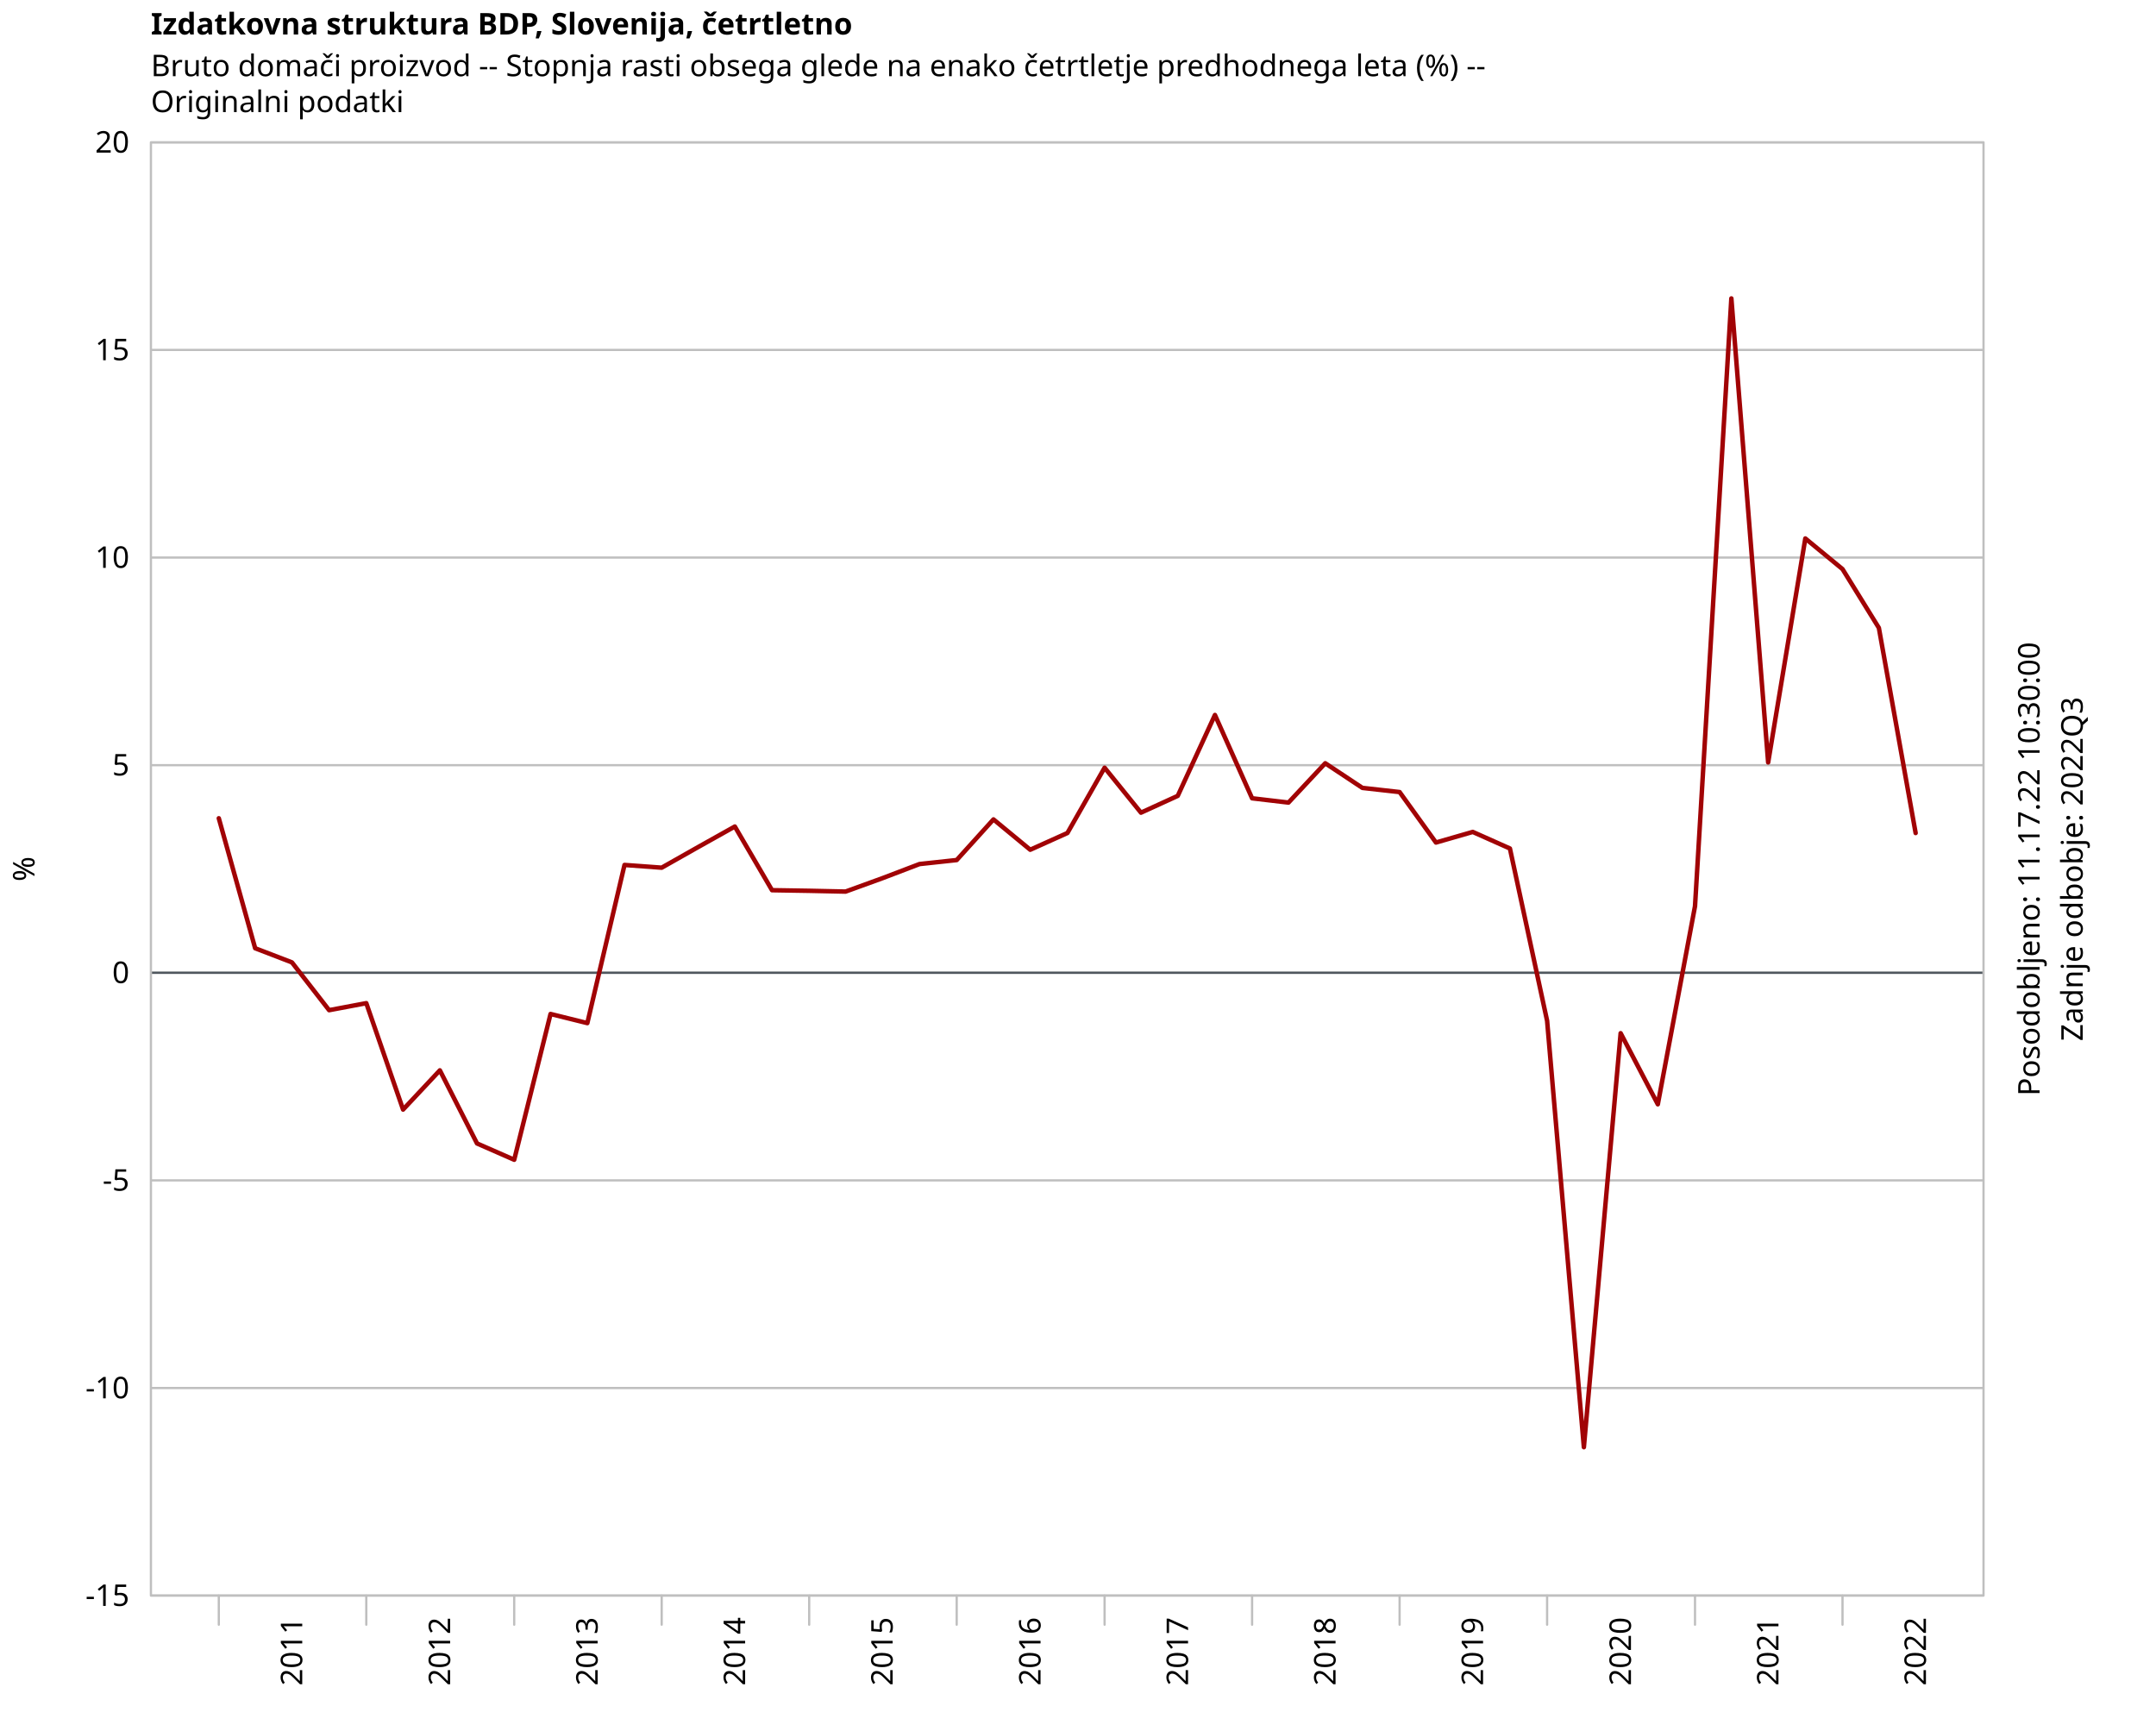
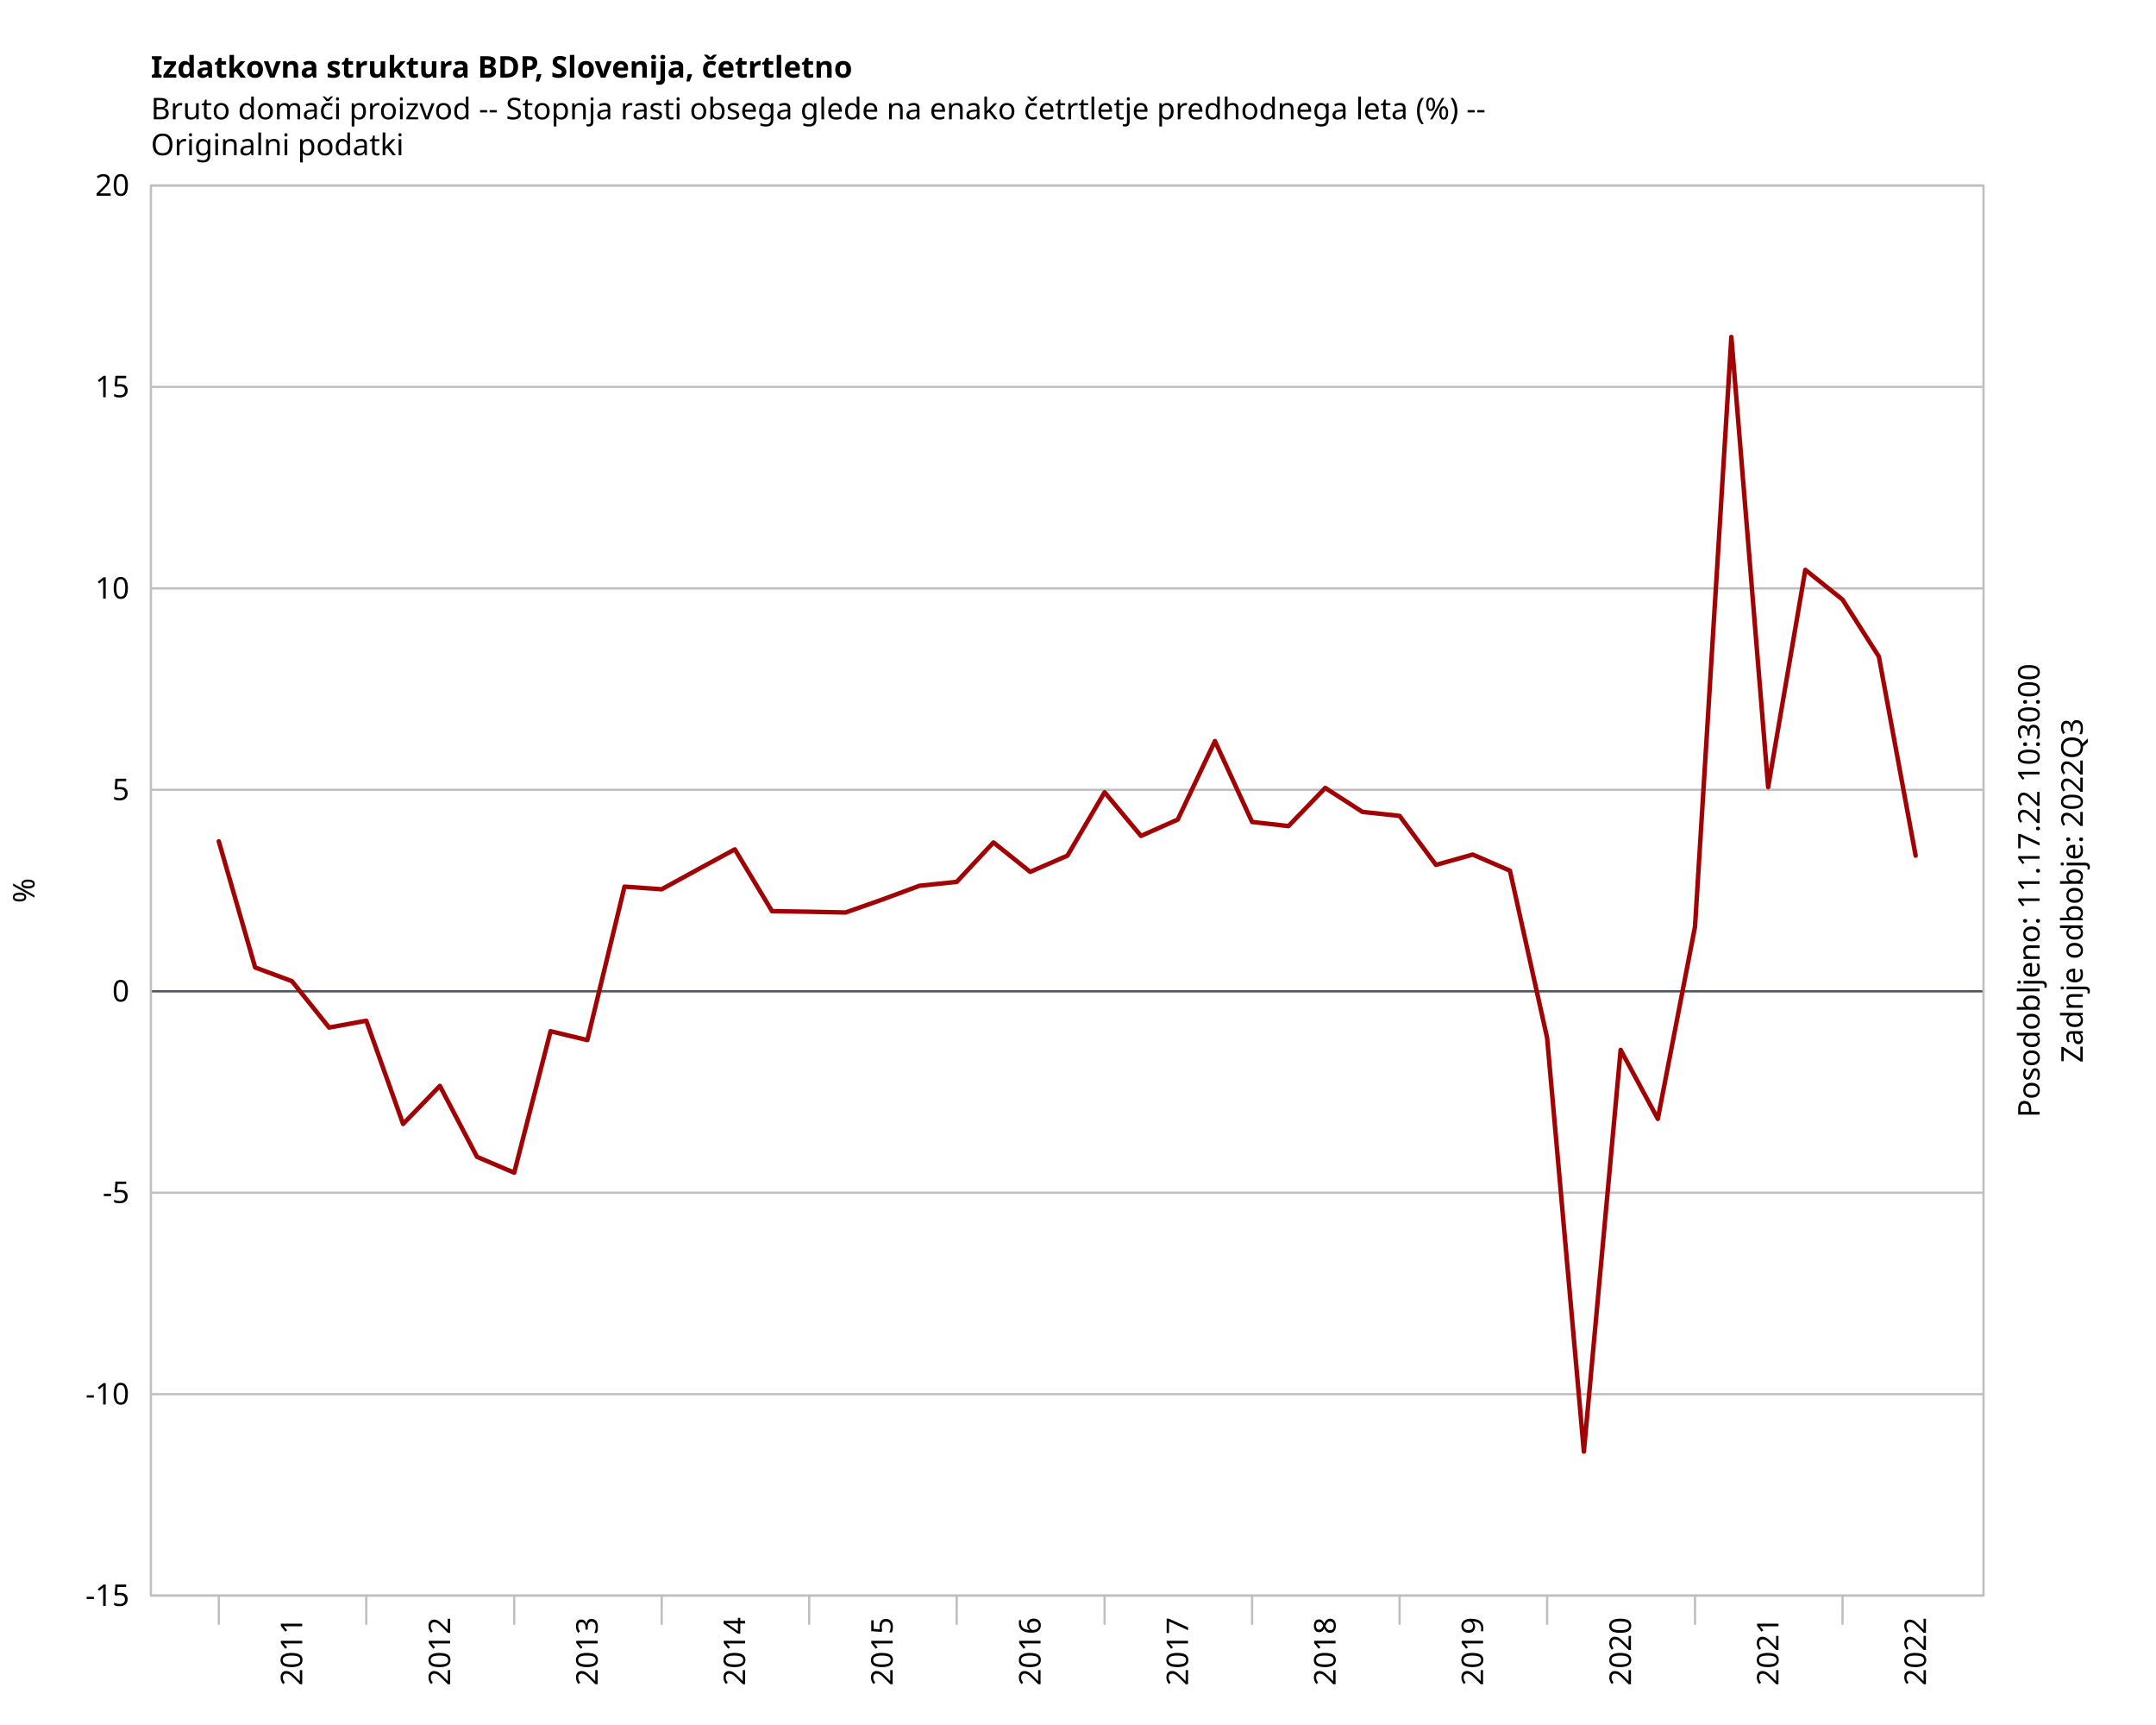
<svg xmlns="http://www.w3.org/2000/svg" class="svglite" data-engine-version="2.0" width="720.00pt" height="576.00pt" viewBox="0 0 720.00 576.00">
  <defs>
    <style type="text/css">
    .svglite line, .svglite polyline, .svglite polygon, .svglite path, .svglite rect, .svglite circle {
      fill: none;
      stroke: #000000;
      stroke-linecap: round;
      stroke-linejoin: round;
      stroke-miterlimit: 10.00;
    }
  </style>
  </defs>
  <rect width="100%" height="100%" style="stroke: none; fill: #FFFFFF;" />
  <defs>
    <clipPath id="cpMC4wMHw3MjAuMDB8MC4wMHw1NzYuMDA=">
      <rect x="0.00" y="0.00" width="720.00" height="576.00" />
    </clipPath>
  </defs>
  <g clip-path="url(#cpMC4wMHw3MjAuMDB8MC4wMHw1NzYuMDA=)">
</g>
  <defs>
-     <clipPath id="cpNTAuNDB8NjYyLjQwfDQ3LjUyfDUzMi44MA==">
-       <rect x="50.40" y="47.52" width="612.00" height="485.28" />
+     <clipPath id="cpNTAuNDB8NjYyLjQwfDYxLjkyfDUzMi44MA==">
+       <rect x="50.40" y="61.92" width="612.00" height="470.88" />
    </clipPath>
  </defs>
-   <g clip-path="url(#cpNTAuNDB8NjYyLjQwfDQ3LjUyfDUzMi44MA==)">
+   <g clip-path="url(#cpNTAuNDB8NjYyLjQwfDYxLjkyfDUzMi44MA==)">
    <line x1="50.40" y1="532.80" x2="662.40" y2="532.80" style="stroke-width: 0.75; stroke: #BFBFBF;" />
-     <line x1="50.40" y1="463.47" x2="662.40" y2="463.47" style="stroke-width: 0.75; stroke: #BFBFBF;" />
-     <line x1="50.40" y1="394.15" x2="662.40" y2="394.15" style="stroke-width: 0.75; stroke: #BFBFBF;" />
-     <line x1="50.40" y1="324.82" x2="662.40" y2="324.82" style="stroke-width: 0.75; stroke: #BFBFBF;" />
-     <line x1="50.40" y1="255.50" x2="662.40" y2="255.50" style="stroke-width: 0.75; stroke: #BFBFBF;" />
-     <line x1="50.40" y1="186.17" x2="662.40" y2="186.17" style="stroke-width: 0.75; stroke: #BFBFBF;" />
-     <line x1="50.40" y1="116.85" x2="662.40" y2="116.85" style="stroke-width: 0.75; stroke: #BFBFBF;" />
-     <line x1="50.40" y1="47.52" x2="662.40" y2="47.52" style="stroke-width: 0.75; stroke: #BFBFBF;" />
+     <line x1="50.40" y1="465.53" x2="662.40" y2="465.53" style="stroke-width: 0.75; stroke: #BFBFBF;" />
+     <line x1="50.40" y1="398.26" x2="662.40" y2="398.26" style="stroke-width: 0.75; stroke: #BFBFBF;" />
+     <line x1="50.40" y1="330.99" x2="662.40" y2="330.99" style="stroke-width: 0.75; stroke: #BFBFBF;" />
+     <line x1="50.40" y1="263.73" x2="662.40" y2="263.73" style="stroke-width: 0.75; stroke: #BFBFBF;" />
+     <line x1="50.40" y1="196.46" x2="662.40" y2="196.46" style="stroke-width: 0.75; stroke: #BFBFBF;" />
+     <line x1="50.40" y1="129.19" x2="662.40" y2="129.19" style="stroke-width: 0.75; stroke: #BFBFBF;" />
+     <line x1="50.40" y1="61.92" x2="662.40" y2="61.92" style="stroke-width: 0.75; stroke: #BFBFBF;" />
  </g>
  <g clip-path="url(#cpMC4wMHw3MjAuMDB8MC4wMHw1NzYuMDA=)">
</g>
-   <g clip-path="url(#cpNTAuNDB8NjYyLjQwfDQ3LjUyfDUzMi44MA==)">
-     <line x1="50.40" y1="-1061.69" x2="662.40" y2="-1061.69" style="stroke-width: 0.75; stroke: #50575E;" />
-     <line x1="50.40" y1="324.82" x2="662.40" y2="324.82" style="stroke-width: 0.75; stroke: #50575E;" />
-     <polyline points="73.07,273.23 85.21,316.63 97.49,321.35 109.91,337.31 122.32,334.97 134.61,370.50 146.89,357.40 159.30,381.81 171.72,387.26 183.86,338.58 196.14,341.63 208.56,288.82 220.97,289.73 233.12,282.86 245.40,275.99 257.82,297.25 270.23,297.45 282.38,297.71 294.66,293.25 307.07,288.52 319.49,287.18 331.77,273.61 344.05,283.74 356.47,278.15 368.88,256.35 381.03,271.36 393.31,265.75 405.73,238.74 418.14,266.56 430.29,267.99 442.57,254.86 454.98,263.09 467.40,264.48 479.54,281.33 491.83,277.79 504.24,283.32 516.66,340.85 528.94,483.23 541.22,345.00 553.63,368.74 566.05,302.61 578.19,99.65 590.48,254.58 602.89,179.80 615.31,190.03 627.45,209.65 639.73,278.16 " style="stroke-width: 1.50; stroke: #A10305;" />
+   <g clip-path="url(#cpNTAuNDB8NjYyLjQwfDYxLjkyfDUzMi44MA==)">
+     <line x1="50.40" y1="-1014.38" x2="662.40" y2="-1014.38" style="stroke-width: 0.75; stroke: #50575E;" />
+     <line x1="50.40" y1="330.99" x2="662.40" y2="330.99" style="stroke-width: 0.75; stroke: #50575E;" />
+     <polyline points="73.07,280.93 85.21,323.05 97.49,327.62 109.91,343.11 122.32,340.84 134.61,375.31 146.89,362.60 159.30,386.29 171.72,391.58 183.86,344.34 196.14,347.30 208.56,296.06 220.97,296.94 233.12,290.28 245.40,283.61 257.82,304.24 270.23,304.44 282.38,304.69 294.66,300.36 307.07,295.77 319.49,294.47 331.77,281.30 344.05,291.13 356.47,285.71 368.88,264.55 381.03,279.12 393.31,273.67 405.73,247.46 418.14,274.46 430.29,275.84 442.57,263.10 454.98,271.10 467.40,272.44 479.54,288.80 491.83,285.36 504.24,290.72 516.66,346.55 528.94,484.70 541.22,350.57 553.63,373.61 566.05,309.44 578.19,112.51 590.48,262.83 602.89,190.28 615.31,200.21 627.45,219.24 639.73,285.72 " style="stroke-width: 1.50; stroke: #A10305;" />
  </g>
  <g clip-path="url(#cpMC4wMHw3MjAuMDB8MC4wMHw1NzYuMDA=)">
-     <line x1="73.07" y1="532.80" x2="73.07" y2="542.51" style="stroke-width: 0.75; stroke: #BFBFBF;" />
-     <line x1="122.32" y1="532.80" x2="122.32" y2="542.51" style="stroke-width: 0.75; stroke: #BFBFBF;" />
-     <line x1="171.72" y1="532.80" x2="171.72" y2="542.51" style="stroke-width: 0.75; stroke: #BFBFBF;" />
-     <line x1="220.97" y1="532.80" x2="220.97" y2="542.51" style="stroke-width: 0.75; stroke: #BFBFBF;" />
-     <line x1="270.23" y1="532.80" x2="270.23" y2="542.51" style="stroke-width: 0.75; stroke: #BFBFBF;" />
-     <line x1="319.49" y1="532.80" x2="319.49" y2="542.51" style="stroke-width: 0.75; stroke: #BFBFBF;" />
-     <line x1="368.88" y1="532.80" x2="368.88" y2="542.51" style="stroke-width: 0.75; stroke: #BFBFBF;" />
-     <line x1="418.14" y1="532.80" x2="418.14" y2="542.51" style="stroke-width: 0.75; stroke: #BFBFBF;" />
-     <line x1="467.40" y1="532.80" x2="467.40" y2="542.51" style="stroke-width: 0.75; stroke: #BFBFBF;" />
-     <line x1="516.66" y1="532.80" x2="516.66" y2="542.51" style="stroke-width: 0.75; stroke: #BFBFBF;" />
-     <line x1="566.05" y1="532.80" x2="566.05" y2="542.51" style="stroke-width: 0.75; stroke: #BFBFBF;" />
-     <line x1="615.31" y1="532.80" x2="615.31" y2="542.51" style="stroke-width: 0.75; stroke: #BFBFBF;" />
+     <line x1="73.07" y1="532.80" x2="73.07" y2="542.22" style="stroke-width: 0.75; stroke: #BFBFBF;" />
+     <line x1="122.32" y1="532.80" x2="122.32" y2="542.22" style="stroke-width: 0.75; stroke: #BFBFBF;" />
+     <line x1="171.72" y1="532.80" x2="171.72" y2="542.22" style="stroke-width: 0.75; stroke: #BFBFBF;" />
+     <line x1="220.97" y1="532.80" x2="220.97" y2="542.22" style="stroke-width: 0.75; stroke: #BFBFBF;" />
+     <line x1="270.23" y1="532.80" x2="270.23" y2="542.22" style="stroke-width: 0.75; stroke: #BFBFBF;" />
+     <line x1="319.49" y1="532.80" x2="319.49" y2="542.22" style="stroke-width: 0.75; stroke: #BFBFBF;" />
+     <line x1="368.88" y1="532.80" x2="368.88" y2="542.22" style="stroke-width: 0.75; stroke: #BFBFBF;" />
+     <line x1="418.14" y1="532.80" x2="418.14" y2="542.22" style="stroke-width: 0.75; stroke: #BFBFBF;" />
+     <line x1="467.40" y1="532.80" x2="467.40" y2="542.22" style="stroke-width: 0.75; stroke: #BFBFBF;" />
+     <line x1="516.66" y1="532.80" x2="516.66" y2="542.22" style="stroke-width: 0.75; stroke: #BFBFBF;" />
+     <line x1="566.05" y1="532.80" x2="566.05" y2="542.22" style="stroke-width: 0.75; stroke: #BFBFBF;" />
+     <line x1="615.31" y1="532.80" x2="615.31" y2="542.22" style="stroke-width: 0.75; stroke: #BFBFBF;" />
    <text transform="translate(100.93,540.00) rotate(-90)" text-anchor="end" style="font-size: 10.00px; font-family: sans;" textLength="22.25px" lengthAdjust="spacingAndGlyphs">2011</text>
    <text transform="translate(150.33,540.00) rotate(-90)" text-anchor="end" style="font-size: 10.00px; font-family: sans;" textLength="22.25px" lengthAdjust="spacingAndGlyphs">2012</text>
    <text transform="translate(199.58,540.00) rotate(-90)" text-anchor="end" style="font-size: 10.00px; font-family: sans;" textLength="22.25px" lengthAdjust="spacingAndGlyphs">2013</text>
    <text transform="translate(248.84,540.00) rotate(-90)" text-anchor="end" style="font-size: 10.00px; font-family: sans;" textLength="22.25px" lengthAdjust="spacingAndGlyphs">2014</text>
    <text transform="translate(298.10,540.00) rotate(-90)" text-anchor="end" style="font-size: 10.00px; font-family: sans;" textLength="22.25px" lengthAdjust="spacingAndGlyphs">2015</text>
    <text transform="translate(347.49,540.00) rotate(-90)" text-anchor="end" style="font-size: 10.00px; font-family: sans;" textLength="22.25px" lengthAdjust="spacingAndGlyphs">2016</text>
    <text transform="translate(396.75,540.00) rotate(-90)" text-anchor="end" style="font-size: 10.00px; font-family: sans;" textLength="22.25px" lengthAdjust="spacingAndGlyphs">2017</text>
    <text transform="translate(446.01,540.00) rotate(-90)" text-anchor="end" style="font-size: 10.00px; font-family: sans;" textLength="22.25px" lengthAdjust="spacingAndGlyphs">2018</text>
    <text transform="translate(495.27,540.00) rotate(-90)" text-anchor="end" style="font-size: 10.00px; font-family: sans;" textLength="22.25px" lengthAdjust="spacingAndGlyphs">2019</text>
    <text transform="translate(544.66,540.00) rotate(-90)" text-anchor="end" style="font-size: 10.00px; font-family: sans;" textLength="22.25px" lengthAdjust="spacingAndGlyphs">2020</text>
    <text transform="translate(593.92,540.00) rotate(-90)" text-anchor="end" style="font-size: 10.00px; font-family: sans;" textLength="22.25px" lengthAdjust="spacingAndGlyphs">2021</text>
    <text transform="translate(643.17,540.00) rotate(-90)" text-anchor="end" style="font-size: 10.00px; font-family: sans;" textLength="22.25px" lengthAdjust="spacingAndGlyphs">2022</text>
    <text x="43.20" y="536.24" text-anchor="end" style="font-size: 10.00px; font-family: sans;" textLength="14.45px" lengthAdjust="spacingAndGlyphs">-15</text>
-     <text x="43.20" y="466.92" text-anchor="end" style="font-size: 10.00px; font-family: sans;" textLength="14.45px" lengthAdjust="spacingAndGlyphs">-10</text>
-     <text x="43.20" y="397.59" text-anchor="end" style="font-size: 10.00px; font-family: sans;" textLength="8.89px" lengthAdjust="spacingAndGlyphs">-5</text>
-     <text x="43.20" y="328.26" text-anchor="end" style="font-size: 10.00px; font-family: sans;" textLength="5.56px" lengthAdjust="spacingAndGlyphs">0</text>
-     <text x="43.20" y="258.94" text-anchor="end" style="font-size: 10.00px; font-family: sans;" textLength="5.56px" lengthAdjust="spacingAndGlyphs">5</text>
-     <text x="43.20" y="189.61" text-anchor="end" style="font-size: 10.00px; font-family: sans;" textLength="11.12px" lengthAdjust="spacingAndGlyphs">10</text>
-     <text x="43.20" y="120.29" text-anchor="end" style="font-size: 10.00px; font-family: sans;" textLength="11.12px" lengthAdjust="spacingAndGlyphs">15</text>
-     <text x="43.20" y="50.96" text-anchor="end" style="font-size: 10.00px; font-family: sans;" textLength="11.12px" lengthAdjust="spacingAndGlyphs">20</text>
-     <polygon points="50.40,532.80 662.40,532.80 662.40,47.52 50.40,47.52 " style="stroke-width: 0.75; stroke: #BFBFBF; fill: none;" />
-     <text x="50.40" y="25.44" style="font-size: 10.00px; font-family: sans;" textLength="423.05px" lengthAdjust="spacingAndGlyphs">Bruto domači proizvod -- Stopnja rasti obsega glede na enako četrtletje predhodnega leta (%) --</text>
-     <text x="50.40" y="37.44" style="font-size: 10.00px; font-family: sans;" textLength="77.27px" lengthAdjust="spacingAndGlyphs">Originalni podatki</text>
-     <text transform="translate(11.52,290.16) rotate(-90)" text-anchor="middle" style="font-size: 10.00px; font-family: sans;" textLength="8.89px" lengthAdjust="spacingAndGlyphs">%</text>
-     <text transform="translate(681.12,290.16) rotate(-90)" text-anchor="middle" style="font-size: 10.00px; font-family: sans;" textLength="146.80px" lengthAdjust="spacingAndGlyphs">Posodobljeno: 11.17.22 10:30:00</text>
-     <text transform="translate(695.52,290.16) rotate(-90)" text-anchor="middle" style="font-size: 10.00px; font-family: sans;" textLength="110.09px" lengthAdjust="spacingAndGlyphs">Zadnje odbobje: 2022Q3</text>
-     <text x="50.40" y="11.52" style="font-size: 10.00px; font-weight: bold; font-family: sans;" textLength="206.24px" lengthAdjust="spacingAndGlyphs">Izdatkovna struktura BDP, Slovenija, četrtletno</text>
+     <text x="43.20" y="468.97" text-anchor="end" style="font-size: 10.00px; font-family: sans;" textLength="14.45px" lengthAdjust="spacingAndGlyphs">-10</text>
+     <text x="43.20" y="401.70" text-anchor="end" style="font-size: 10.00px; font-family: sans;" textLength="8.89px" lengthAdjust="spacingAndGlyphs">-5</text>
+     <text x="43.20" y="334.44" text-anchor="end" style="font-size: 10.00px; font-family: sans;" textLength="5.56px" lengthAdjust="spacingAndGlyphs">0</text>
+     <text x="43.20" y="267.17" text-anchor="end" style="font-size: 10.00px; font-family: sans;" textLength="5.56px" lengthAdjust="spacingAndGlyphs">5</text>
+     <text x="43.20" y="199.90" text-anchor="end" style="font-size: 10.00px; font-family: sans;" textLength="11.12px" lengthAdjust="spacingAndGlyphs">10</text>
+     <text x="43.20" y="132.63" text-anchor="end" style="font-size: 10.00px; font-family: sans;" textLength="11.12px" lengthAdjust="spacingAndGlyphs">15</text>
+     <text x="43.20" y="65.36" text-anchor="end" style="font-size: 10.00px; font-family: sans;" textLength="11.12px" lengthAdjust="spacingAndGlyphs">20</text>
+     <polygon points="50.40,532.80 662.40,532.80 662.40,61.92 50.40,61.92 " style="stroke-width: 0.75; stroke: #BFBFBF; fill: none;" />
+     <text x="50.40" y="39.84" style="font-size: 10.00px; font-family: sans;" textLength="423.05px" lengthAdjust="spacingAndGlyphs">Bruto domači proizvod -- Stopnja rasti obsega glede na enako četrtletje predhodnega leta (%) --</text>
+     <text x="50.40" y="51.84" style="font-size: 10.00px; font-family: sans;" textLength="77.27px" lengthAdjust="spacingAndGlyphs">Originalni podatki</text>
+     <text transform="translate(11.52,297.36) rotate(-90)" text-anchor="middle" style="font-size: 10.00px; font-family: sans;" textLength="8.89px" lengthAdjust="spacingAndGlyphs">%</text>
+     <text transform="translate(681.12,297.36) rotate(-90)" text-anchor="middle" style="font-size: 10.00px; font-family: sans;" textLength="146.80px" lengthAdjust="spacingAndGlyphs">Posodobljeno: 11.17.22 10:30:00</text>
+     <text transform="translate(695.52,297.36) rotate(-90)" text-anchor="middle" style="font-size: 10.00px; font-family: sans;" textLength="110.09px" lengthAdjust="spacingAndGlyphs">Zadnje odbobje: 2022Q3</text>
+     <text x="50.40" y="25.92" style="font-size: 10.00px; font-weight: bold; font-family: sans;" textLength="206.24px" lengthAdjust="spacingAndGlyphs">Izdatkovna struktura BDP, Slovenija, četrtletno</text>
  </g>
</svg>
